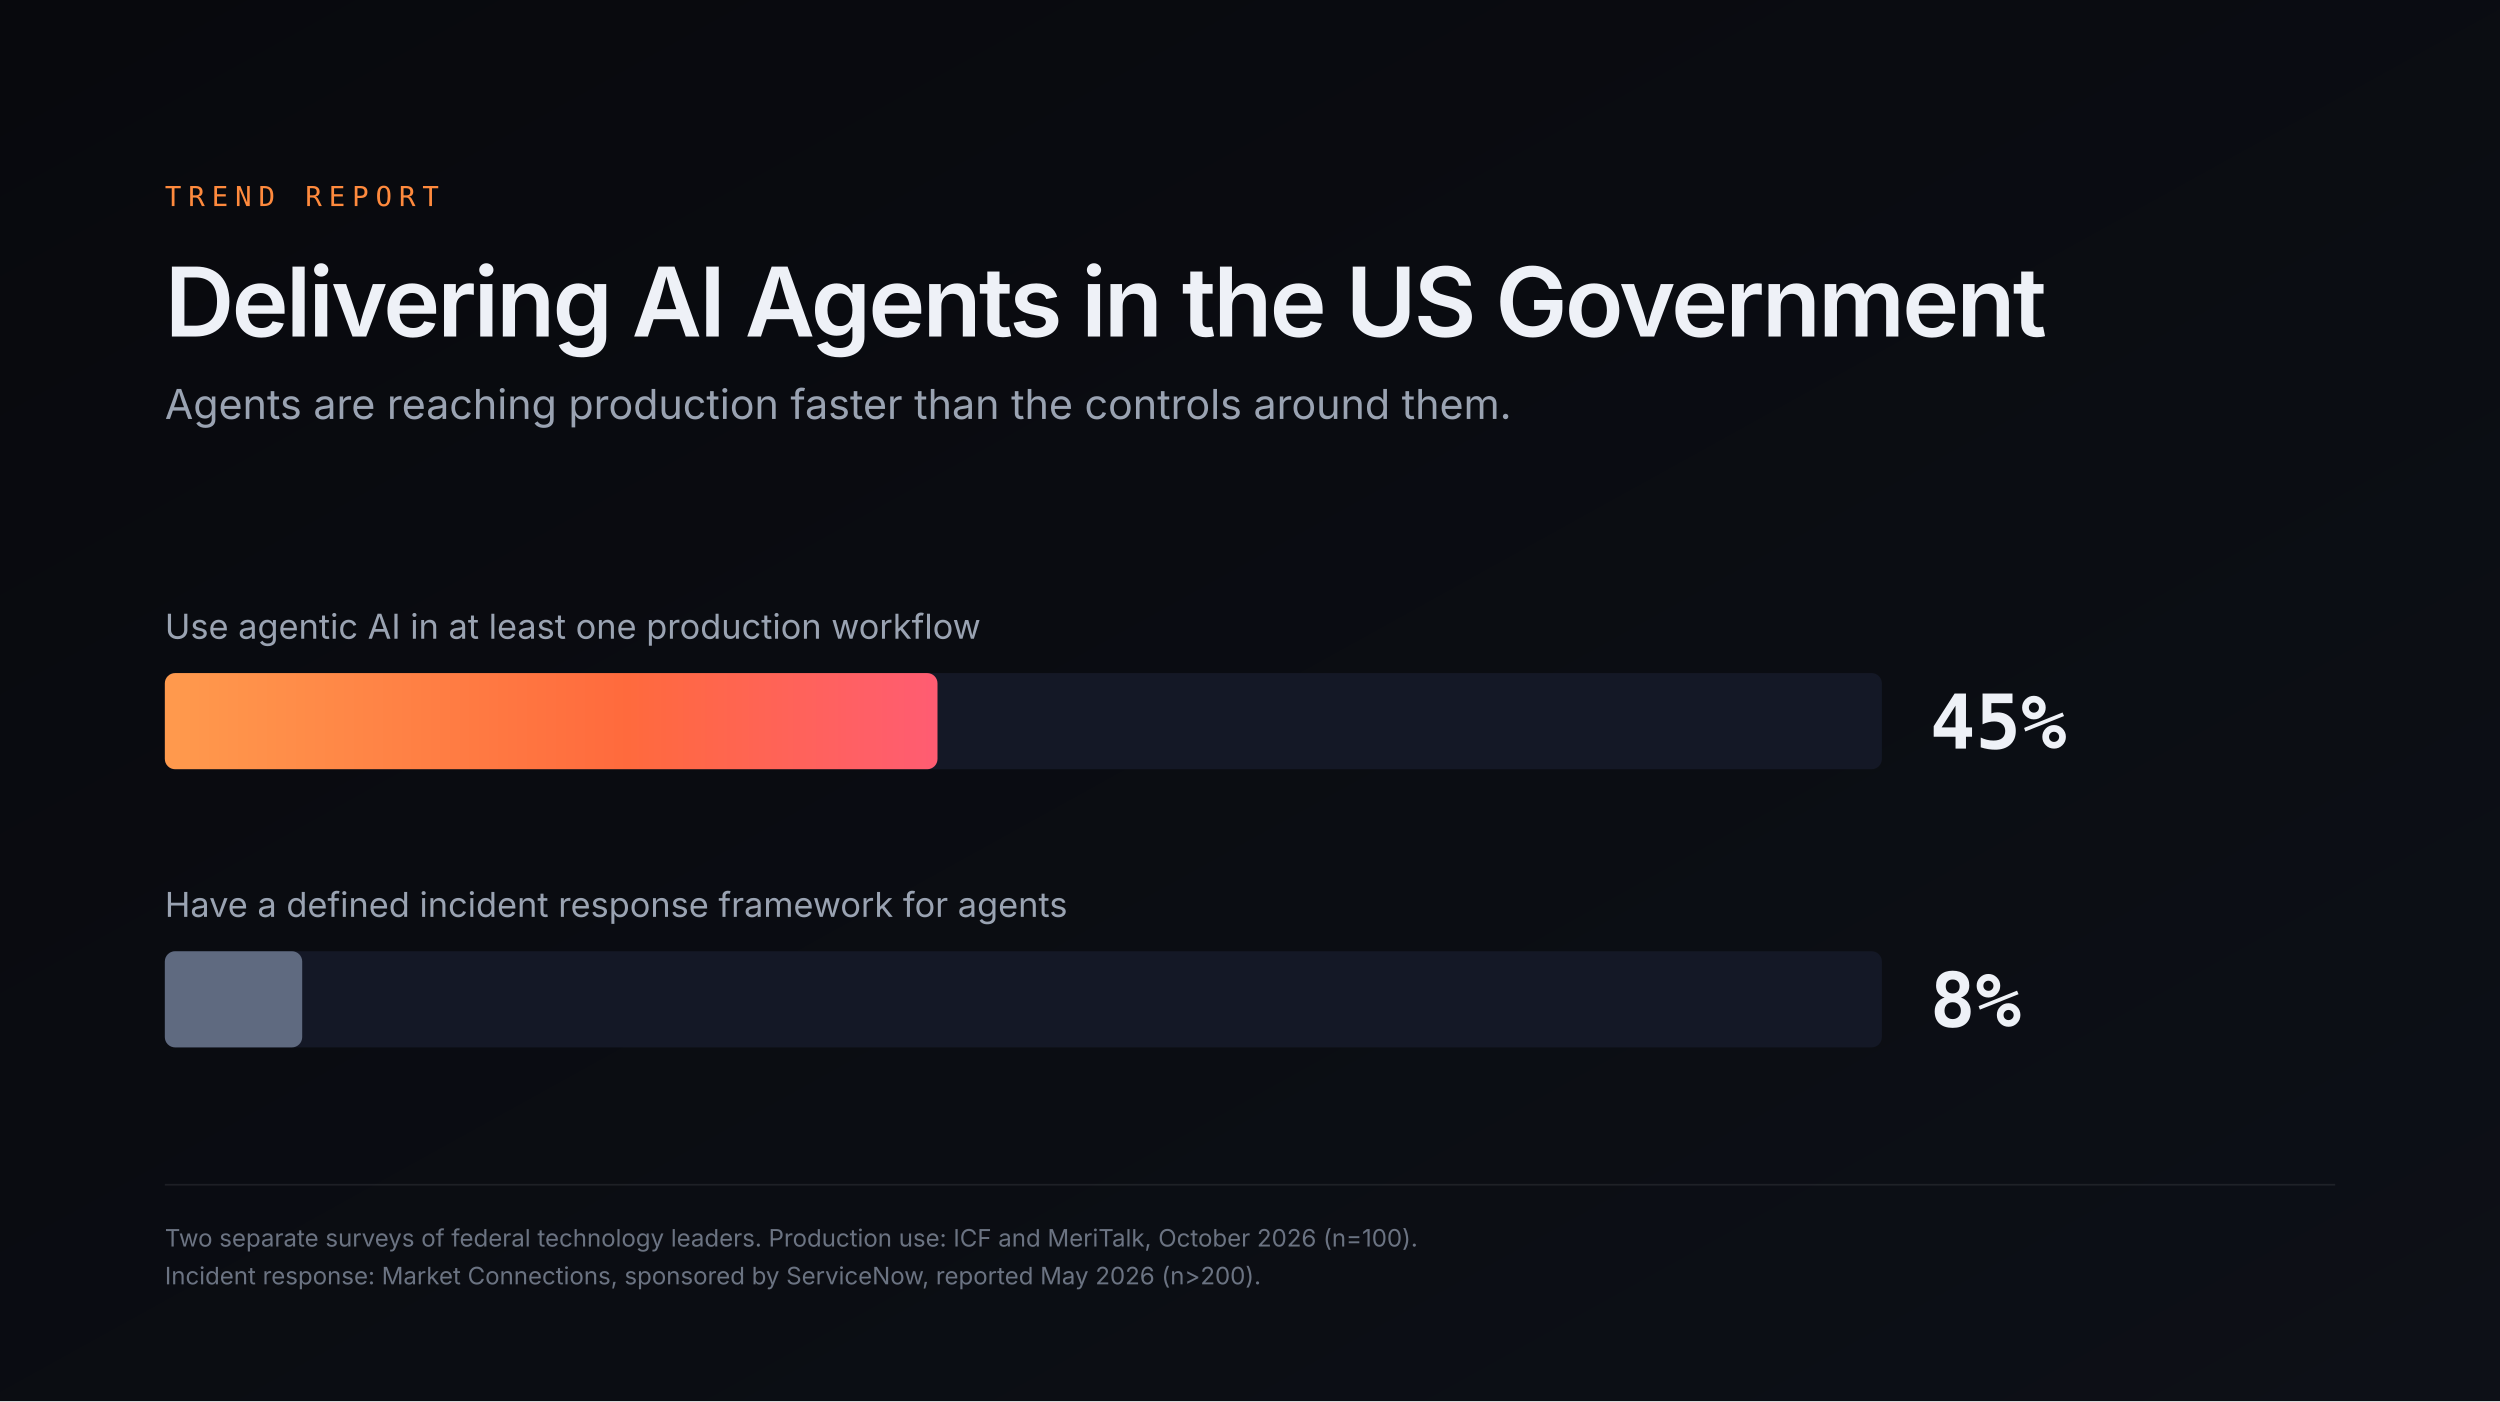
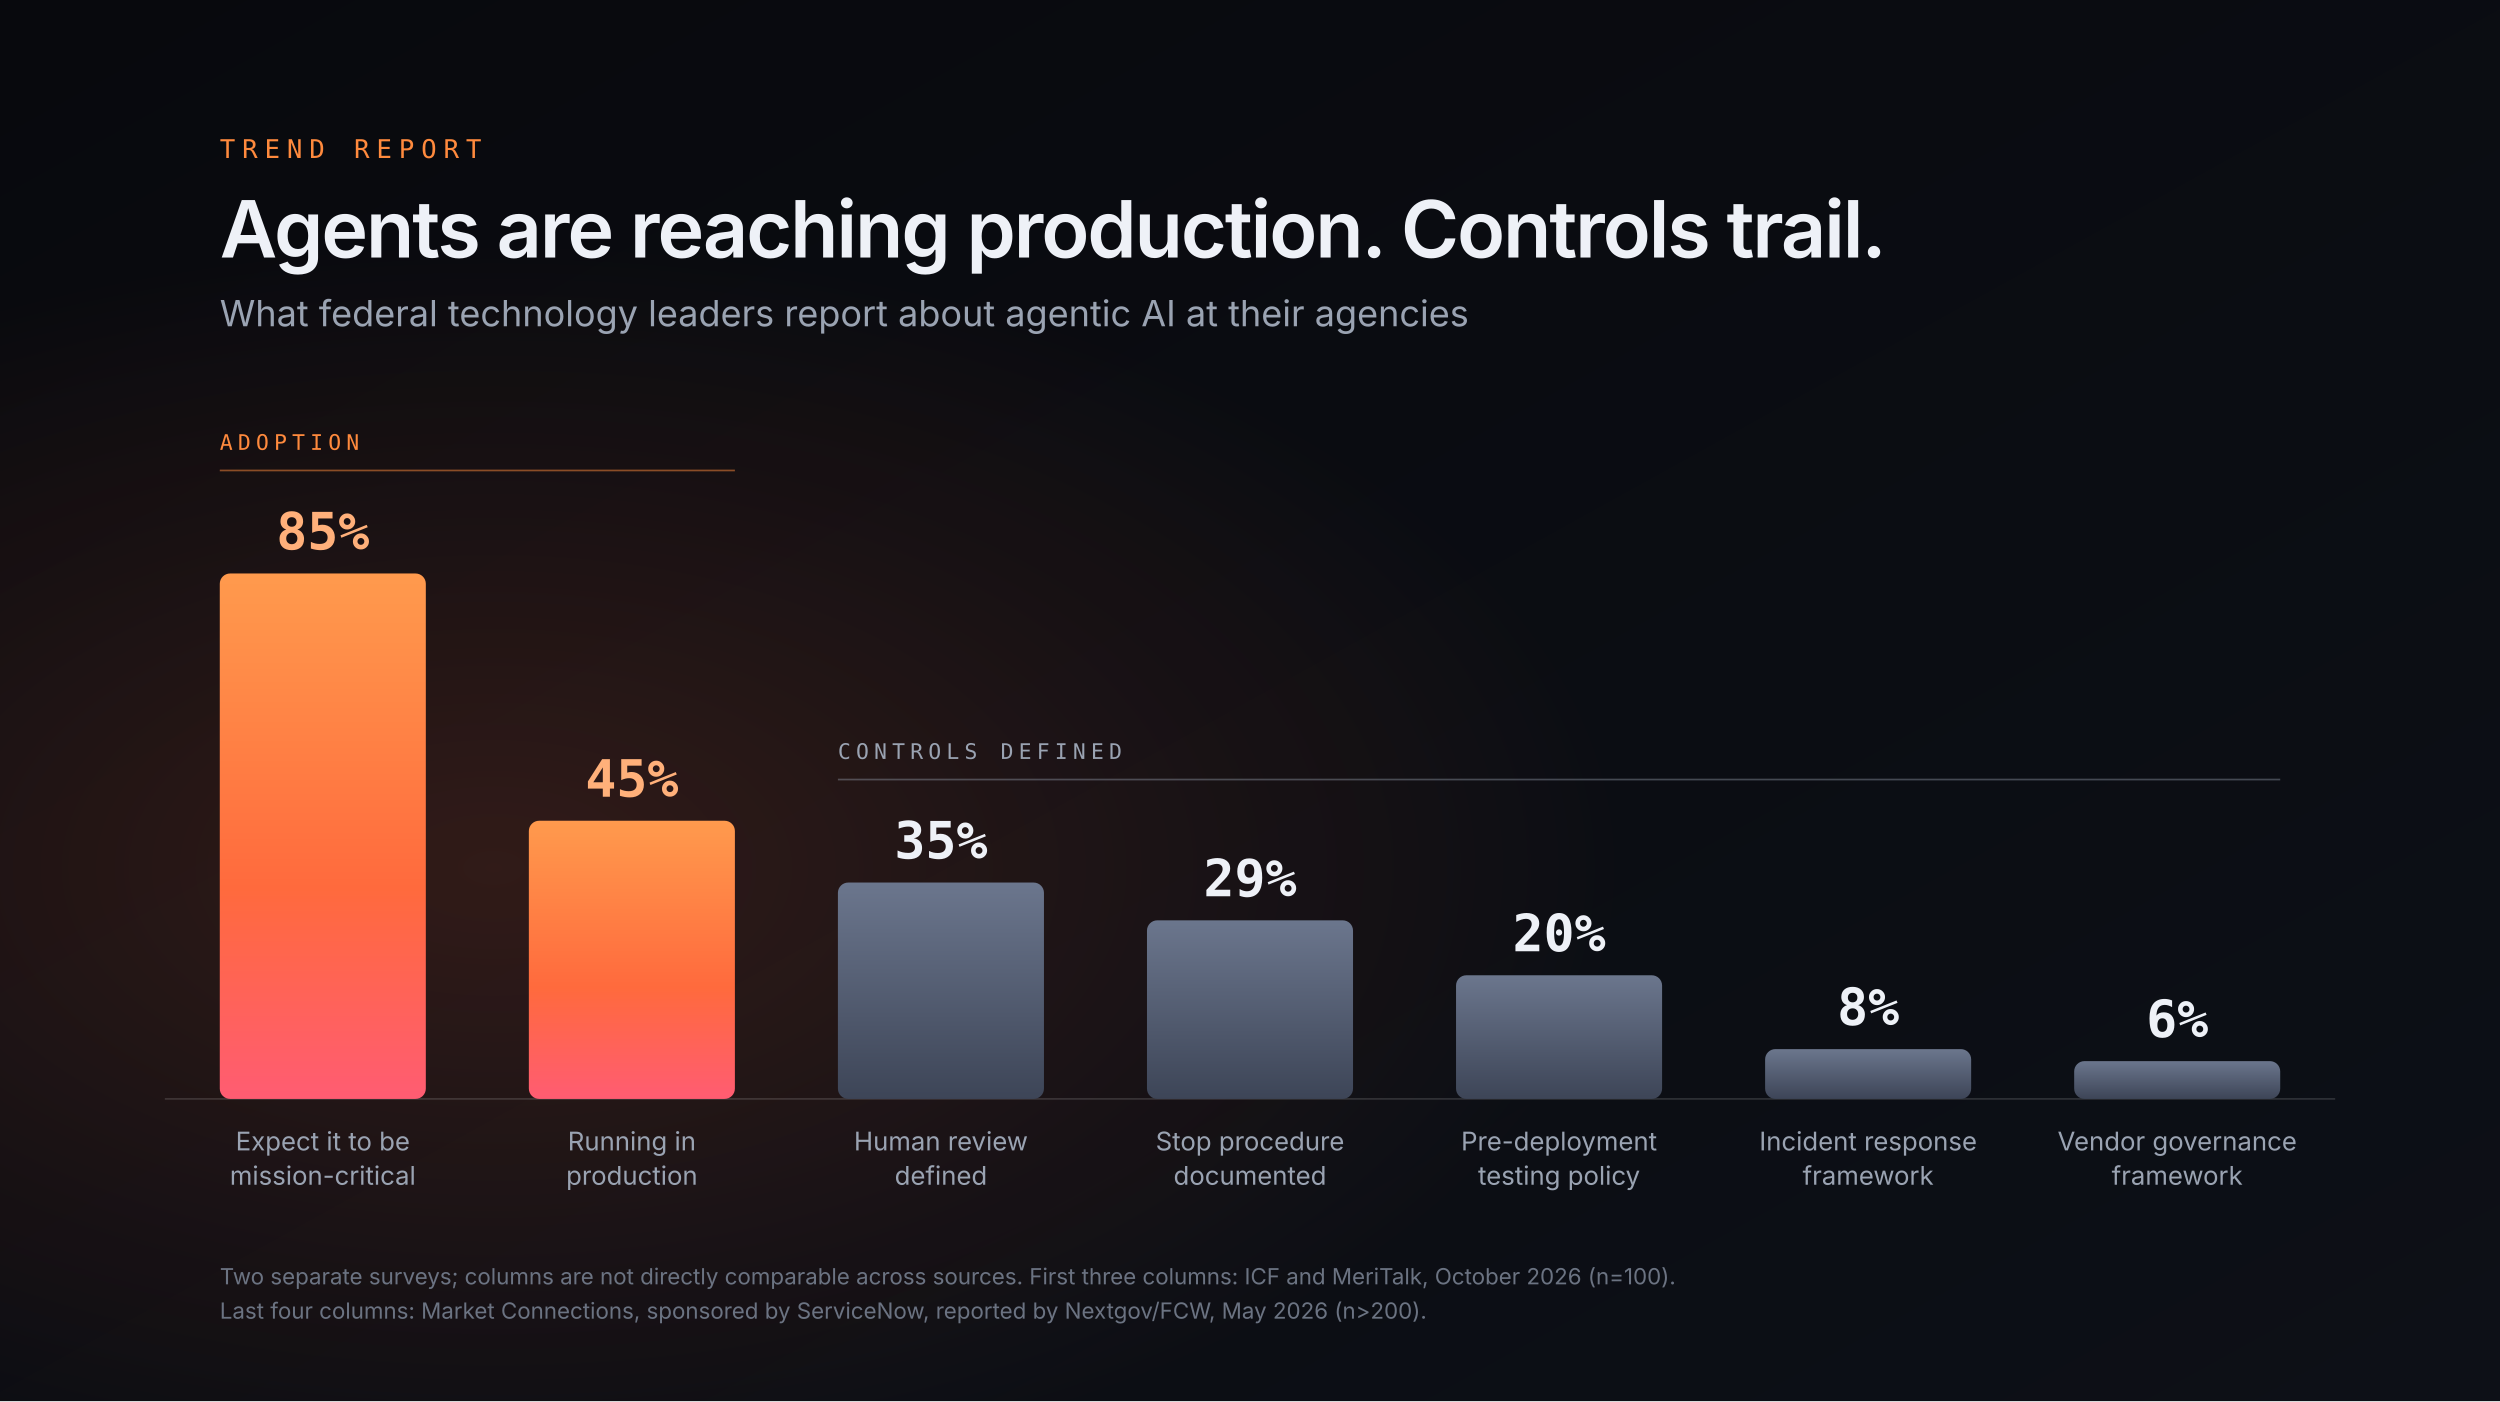
<svg xmlns="http://www.w3.org/2000/svg" viewBox="0 0 1456 816" width="1456" height="816" font-family="Inter, ui-sans-serif, -apple-system, 'Segoe UI', Arial, sans-serif">
  <defs>
    <linearGradient id="bg" x1="0" y1="0" x2="1" y2="1">
      <stop offset="0" stop-color="#08090d" />
      <stop offset="1" stop-color="#0d1017" />
    </linearGradient>
-     <linearGradient id="sunset" x1="0" y1="0" x2="1" y2="0">
+     <linearGradient id="sun" x1="0" y1="0" x2="0" y2="1">
      <stop offset="0" stop-color="#ff9a4d" />
      <stop offset="0.6" stop-color="#ff6a3d" />
      <stop offset="1" stop-color="#ff5c72" />
    </linearGradient>
+     <linearGradient id="slate" x1="0" y1="0" x2="0" y2="1">
+       <stop offset="0" stop-color="#6b768d" />
+       <stop offset="1" stop-color="#3d4557" />
+     </linearGradient>
+     <radialGradient id="glow" cx="0.2" cy="0.62" r="0.45">
+       <stop offset="0" stop-color="#ff6a3d" stop-opacity="0.16" />
+       <stop offset="1" stop-color="#ff6a3d" stop-opacity="0" />
+     </radialGradient>
  </defs>
  <rect width="1456" height="816" fill="url(#bg)" />
-   <text x="96" y="120" font-family="ui-monospace, Menlo, monospace" font-size="16" letter-spacing="4" fill="#ff8a3d">TREND REPORT</text>
-   <text x="96" y="196" font-size="56" font-weight="600" fill="#eef1f7" letter-spacing="-1.5">Delivering AI Agents in the US Government</text>
-   <text x="96" y="244" font-size="24" fill="#9aa3b2">Agents are reaching production faster than the controls around them.</text>
-   <text x="96" y="372" font-size="20" fill="#9aa3b2">Use agentic AI in at least one production workflow</text>
-   <rect x="96" y="392" width="1000" height="56" rx="6" fill="#141826" />
-   <rect x="96" y="392" width="450" height="56" rx="6" fill="url(#sunset)" />
-   <text x="1124" y="436" font-family="ui-monospace, Menlo, monospace" font-size="44" font-weight="600" fill="#eef1f7">45%</text>
-   <text x="96" y="534" font-size="20" fill="#9aa3b2">Have a defined incident response framework for agents</text>
-   <rect x="96" y="554" width="1000" height="56" rx="6" fill="#141826" />
-   <rect x="96" y="554" width="80" height="56" rx="6" fill="#5f6a80" />
-   <text x="1124" y="598" font-family="ui-monospace, Menlo, monospace" font-size="44" font-weight="600" fill="#eef1f7">8%</text>
-   <line x1="96" y1="690" x2="1360" y2="690" stroke="#ffffff" stroke-opacity="0.08" />
-   <text x="96" y="726" font-size="14" fill="#6b7382">Two separate surveys of federal technology leaders. Production use: ICF and MeriTalk, October 2026 (n=100).</text>
-   <text x="96" y="748" font-size="14" fill="#6b7382">Incident response: Market Connections, sponsored by ServiceNow, reported May 2026 (n&gt;200).</text>
+   <rect width="1456" height="816" fill="url(#glow)" />
+   <text x="128" y="92" font-family="ui-monospace, Menlo, monospace" font-size="15" letter-spacing="4" fill="#ff8a3d">TREND REPORT</text>
+   <text x="128" y="150" font-size="46" font-weight="600" fill="#eef1f7" letter-spacing="-1.2">Agents are reaching production. Controls trail.</text>
+   <text x="128" y="190" font-size="21" fill="#9aa3b2">What federal technology leaders report about agentic AI at their agencies</text>
+   <g font-family="ui-monospace, Menlo, monospace" font-size="12.5" letter-spacing="3">
+     <text x="128" y="262" fill="#ff8a3d">ADOPTION</text>
+     <line x1="128" y1="274" x2="428" y2="274" stroke="#ff8a3d" stroke-opacity="0.5" />
+     <text x="488" y="442" fill="#9aa3b2">CONTROLS DEFINED</text>
+     <line x1="488" y1="454" x2="1328" y2="454" stroke="#9aa3b2" stroke-opacity="0.4" />
+   </g>
+   <line x1="96" y1="640" x2="1360" y2="640" stroke="#ffffff" stroke-opacity="0.14" />
+   <rect x="128" y="334" width="120" height="306" rx="6" fill="url(#sun)" />
+   <text x="188" y="320" text-anchor="middle" font-family="ui-monospace, Menlo, monospace" font-size="30" font-weight="600" fill="#ffb07a">85%</text>
+   <text x="188" y="670" text-anchor="middle" font-size="15" fill="#9aa3b2">Expect it to be</text>
+   <text x="188" y="690" text-anchor="middle" font-size="15" fill="#9aa3b2">mission-critical</text>
+   <rect x="308" y="478" width="120" height="162" rx="6" fill="url(#sun)" />
+   <text x="368" y="464" text-anchor="middle" font-family="ui-monospace, Menlo, monospace" font-size="30" font-weight="600" fill="#ffb07a">45%</text>
+   <text x="368" y="670" text-anchor="middle" font-size="15" fill="#9aa3b2">Running in</text>
+   <text x="368" y="690" text-anchor="middle" font-size="15" fill="#9aa3b2">production</text>
+   <rect x="488" y="514" width="120" height="126" rx="6" fill="url(#slate)" />
+   <text x="548" y="500" text-anchor="middle" font-family="ui-monospace, Menlo, monospace" font-size="30" font-weight="600" fill="#eef1f7">35%</text>
+   <text x="548" y="670" text-anchor="middle" font-size="15" fill="#9aa3b2">Human review</text>
+   <text x="548" y="690" text-anchor="middle" font-size="15" fill="#9aa3b2">defined</text>
+   <rect x="668" y="536" width="120" height="104" rx="6" fill="url(#slate)" />
+   <text x="728" y="522" text-anchor="middle" font-family="ui-monospace, Menlo, monospace" font-size="30" font-weight="600" fill="#eef1f7">29%</text>
+   <text x="728" y="670" text-anchor="middle" font-size="15" fill="#9aa3b2">Stop procedure</text>
+   <text x="728" y="690" text-anchor="middle" font-size="15" fill="#9aa3b2">documented</text>
+   <rect x="848" y="568" width="120" height="72" rx="6" fill="url(#slate)" />
+   <text x="908" y="554" text-anchor="middle" font-family="ui-monospace, Menlo, monospace" font-size="30" font-weight="600" fill="#eef1f7">20%</text>
+   <text x="908" y="670" text-anchor="middle" font-size="15" fill="#9aa3b2">Pre-deployment</text>
+   <text x="908" y="690" text-anchor="middle" font-size="15" fill="#9aa3b2">testing policy</text>
+   <rect x="1028" y="611" width="120" height="29" rx="6" fill="url(#slate)" />
+   <text x="1088" y="597" text-anchor="middle" font-family="ui-monospace, Menlo, monospace" font-size="30" font-weight="600" fill="#eef1f7">8%</text>
+   <text x="1088" y="670" text-anchor="middle" font-size="15" fill="#9aa3b2">Incident response</text>
+   <text x="1088" y="690" text-anchor="middle" font-size="15" fill="#9aa3b2">framework</text>
+   <rect x="1208" y="618" width="120" height="22" rx="6" fill="url(#slate)" />
+   <text x="1268" y="604" text-anchor="middle" font-family="ui-monospace, Menlo, monospace" font-size="30" font-weight="600" fill="#eef1f7">6%</text>
+   <text x="1268" y="670" text-anchor="middle" font-size="15" fill="#9aa3b2">Vendor governance</text>
+   <text x="1268" y="690" text-anchor="middle" font-size="15" fill="#9aa3b2">framework</text>
+   <text x="128" y="748" font-size="13" fill="#6b7382">Two separate surveys; columns are not directly comparable across sources. First three columns: ICF and MeriTalk, October 2026 (n=100).</text>
+   <text x="128" y="768" font-size="13" fill="#6b7382">Last four columns: Market Connections, sponsored by ServiceNow, reported by Nextgov/FCW, May 2026 (n&gt;200).</text>
</svg>
